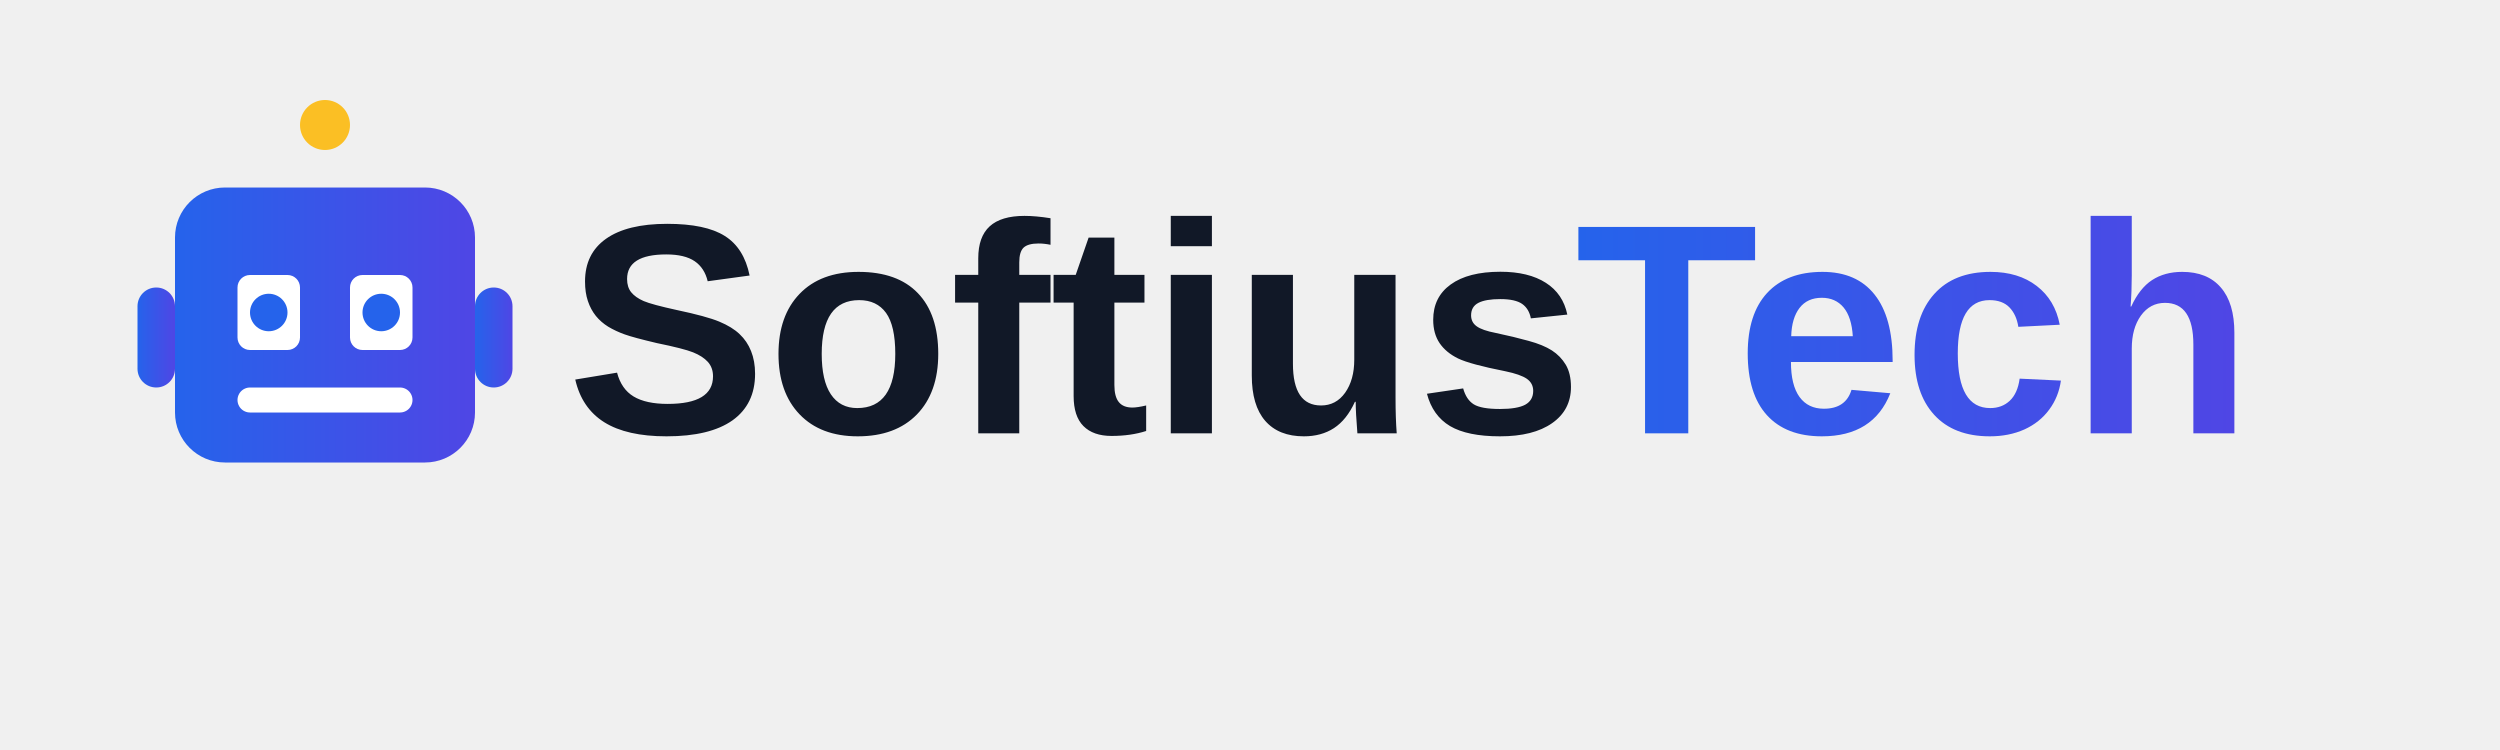
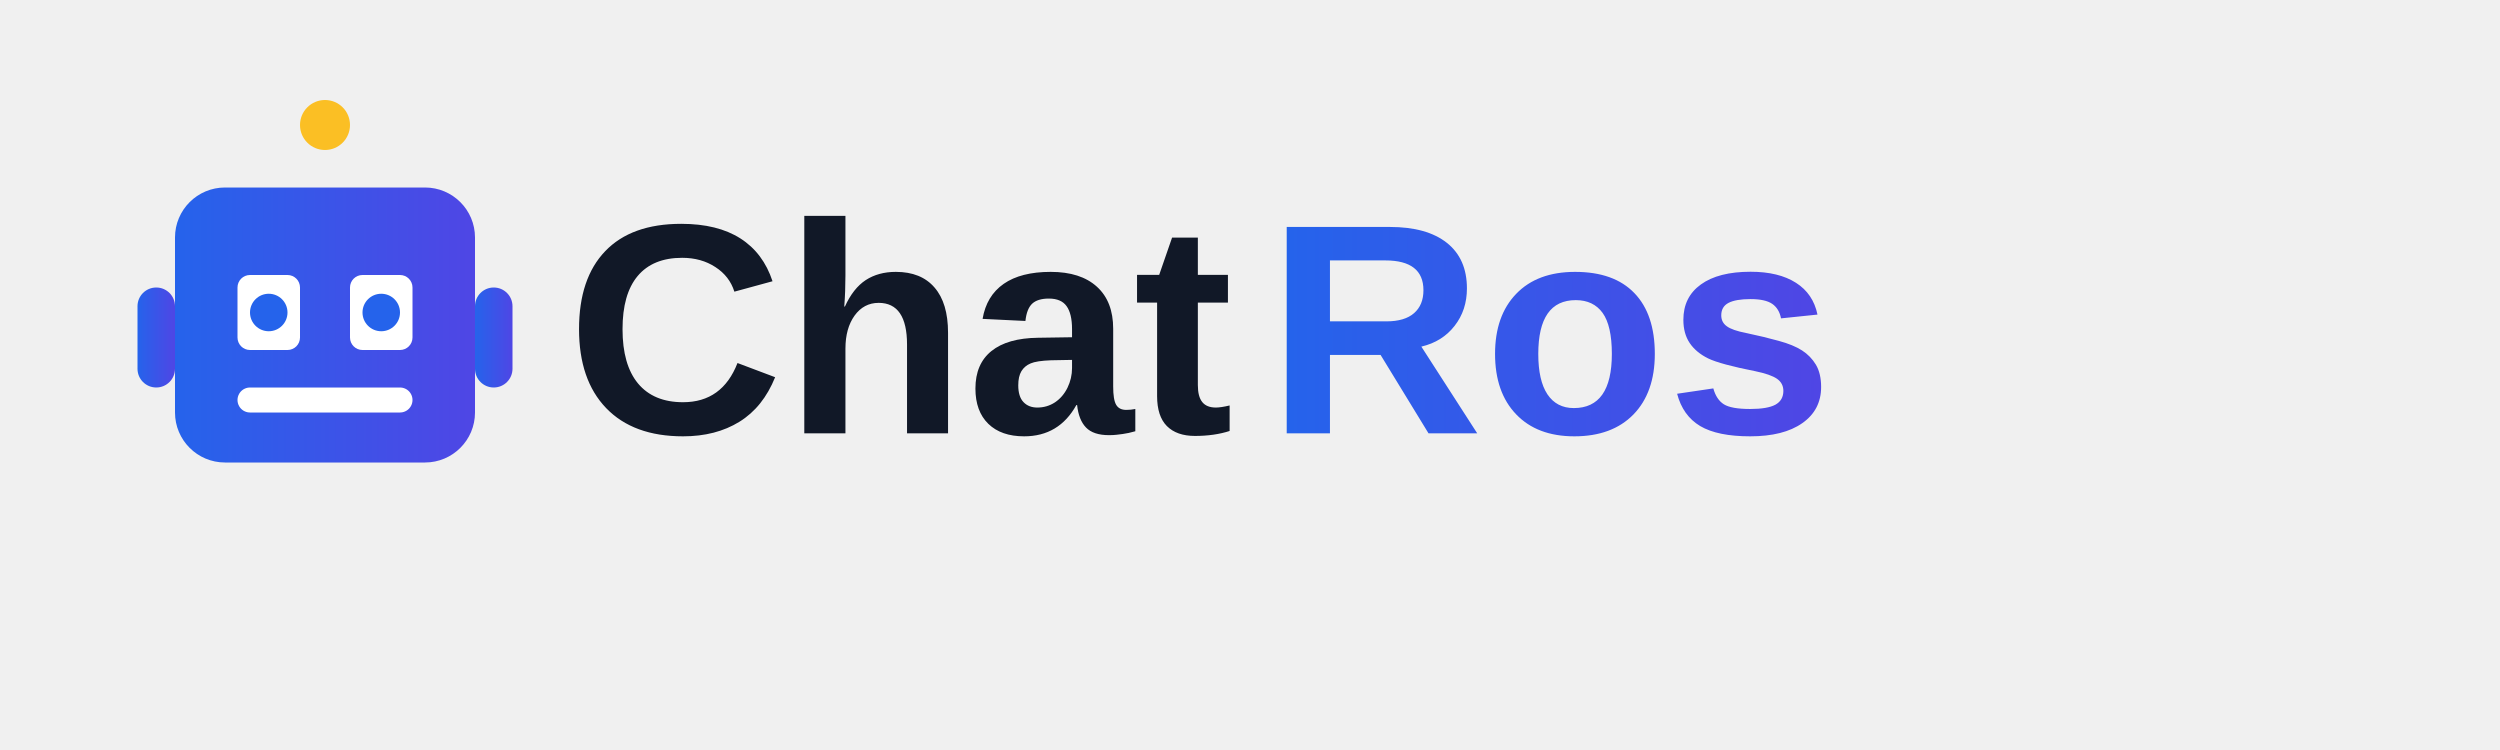
<svg xmlns="http://www.w3.org/2000/svg" viewBox="0 0 300 90">
  <defs>
    <linearGradient id="logo-gradient" x1="0%" y1="0%" x2="100%" y2="0%">
      <stop offset="0%" style="stop-color:#2563eb;stop-opacity:1" />
      <stop offset="100%" style="stop-color:#4f46e5;stop-opacity:1" />
    </linearGradient>
  </defs>
  <g transform="translate(12, 15) scale(1.5)">
    <line x1="18" y1="0" x2="18" y2="5" stroke="url(#logo-gradient)" stroke-width="2" />
    <circle cx="18" cy="0" r="2" fill="#fbbf24" />
    <rect x="6" y="5" width="24" height="22" rx="4" fill="url(#logo-gradient)" />
    <rect x="11" y="12" width="5" height="6" rx="1" fill="white" />
    <rect x="20" y="12" width="5" height="6" rx="1" fill="white" />
    <circle cx="13.5" cy="15" r="1.5" fill="#2563eb" />
    <circle cx="22.5" cy="15" r="1.5" fill="#2563eb" />
    <line x1="12" y1="22" x2="24" y2="22" stroke="white" stroke-width="2" stroke-linecap="round" />
    <rect x="3" y="13" width="3" height="8" rx="1.5" fill="url(#logo-gradient)" />
    <rect x="30" y="13" width="3" height="8" rx="1.5" fill="url(#logo-gradient)" />
  </g>
-   <text x="68" y="52" font-family="Arial, sans-serif" font-size="36" font-weight="bold" fill="#111827">Softius</text>
-   <text x="189" y="52" font-family="Arial, sans-serif" font-size="36" font-weight="bold" fill="url(#logo-gradient)">Tech</text>
+   <text x="68" y="52" font-family="Arial, sans-serif" font-size="36" font-weight="bold" fill="#111827">Chat</text>
+   <text x="152" y="52" font-family="Arial, sans-serif" font-size="36" font-weight="bold" fill="url(#logo-gradient)">Ros</text>
</svg>
